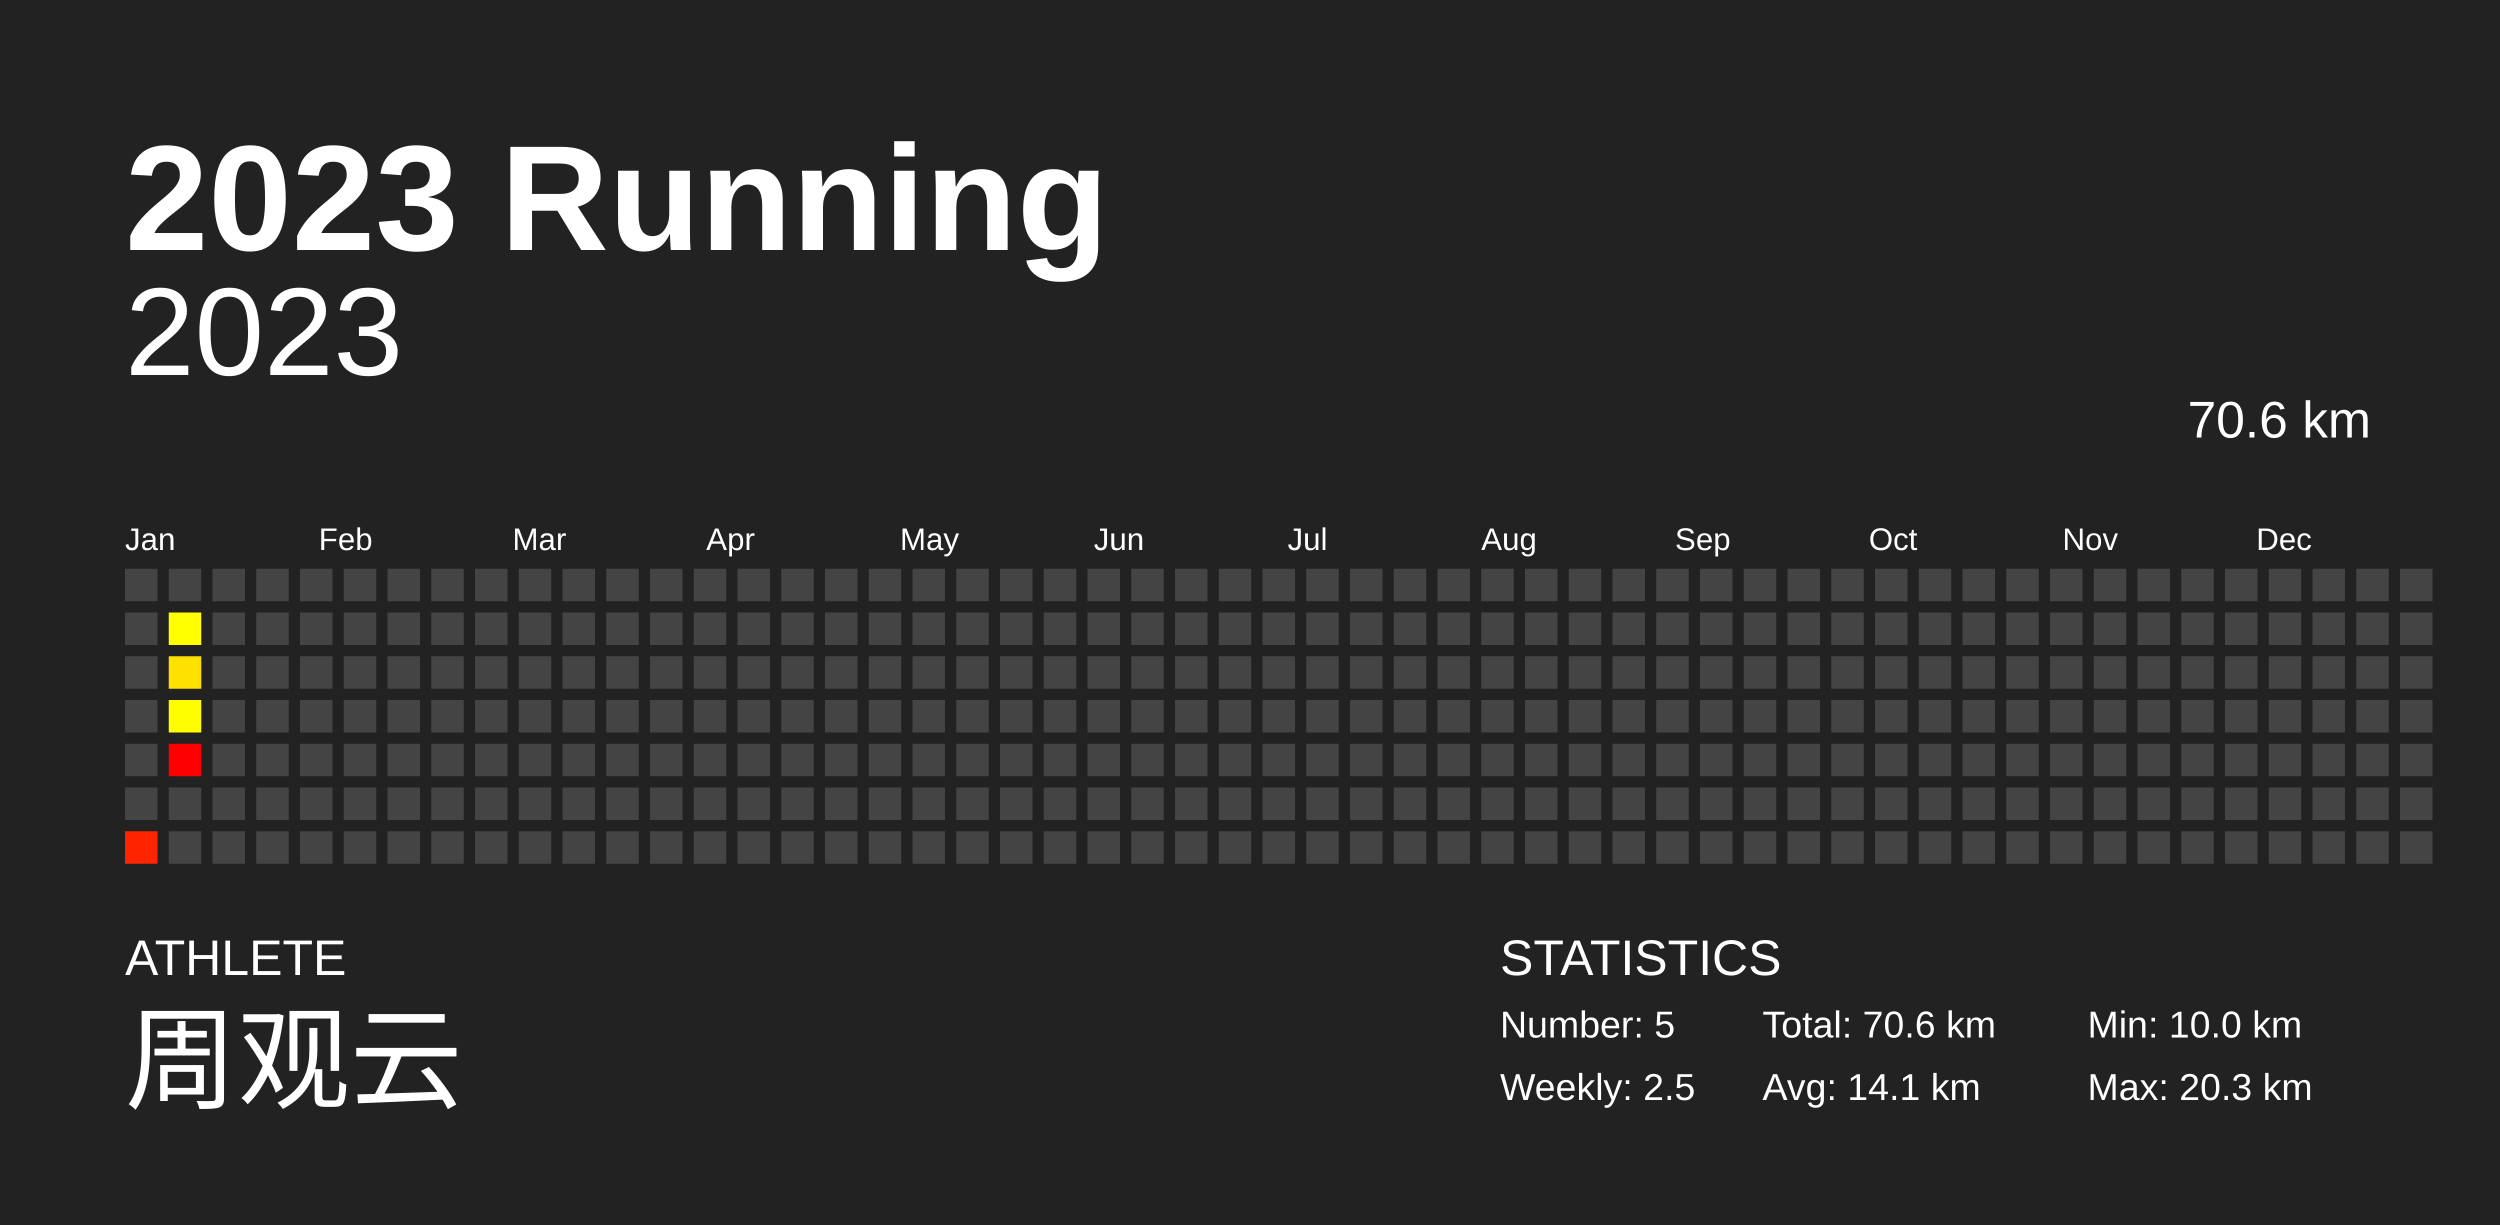
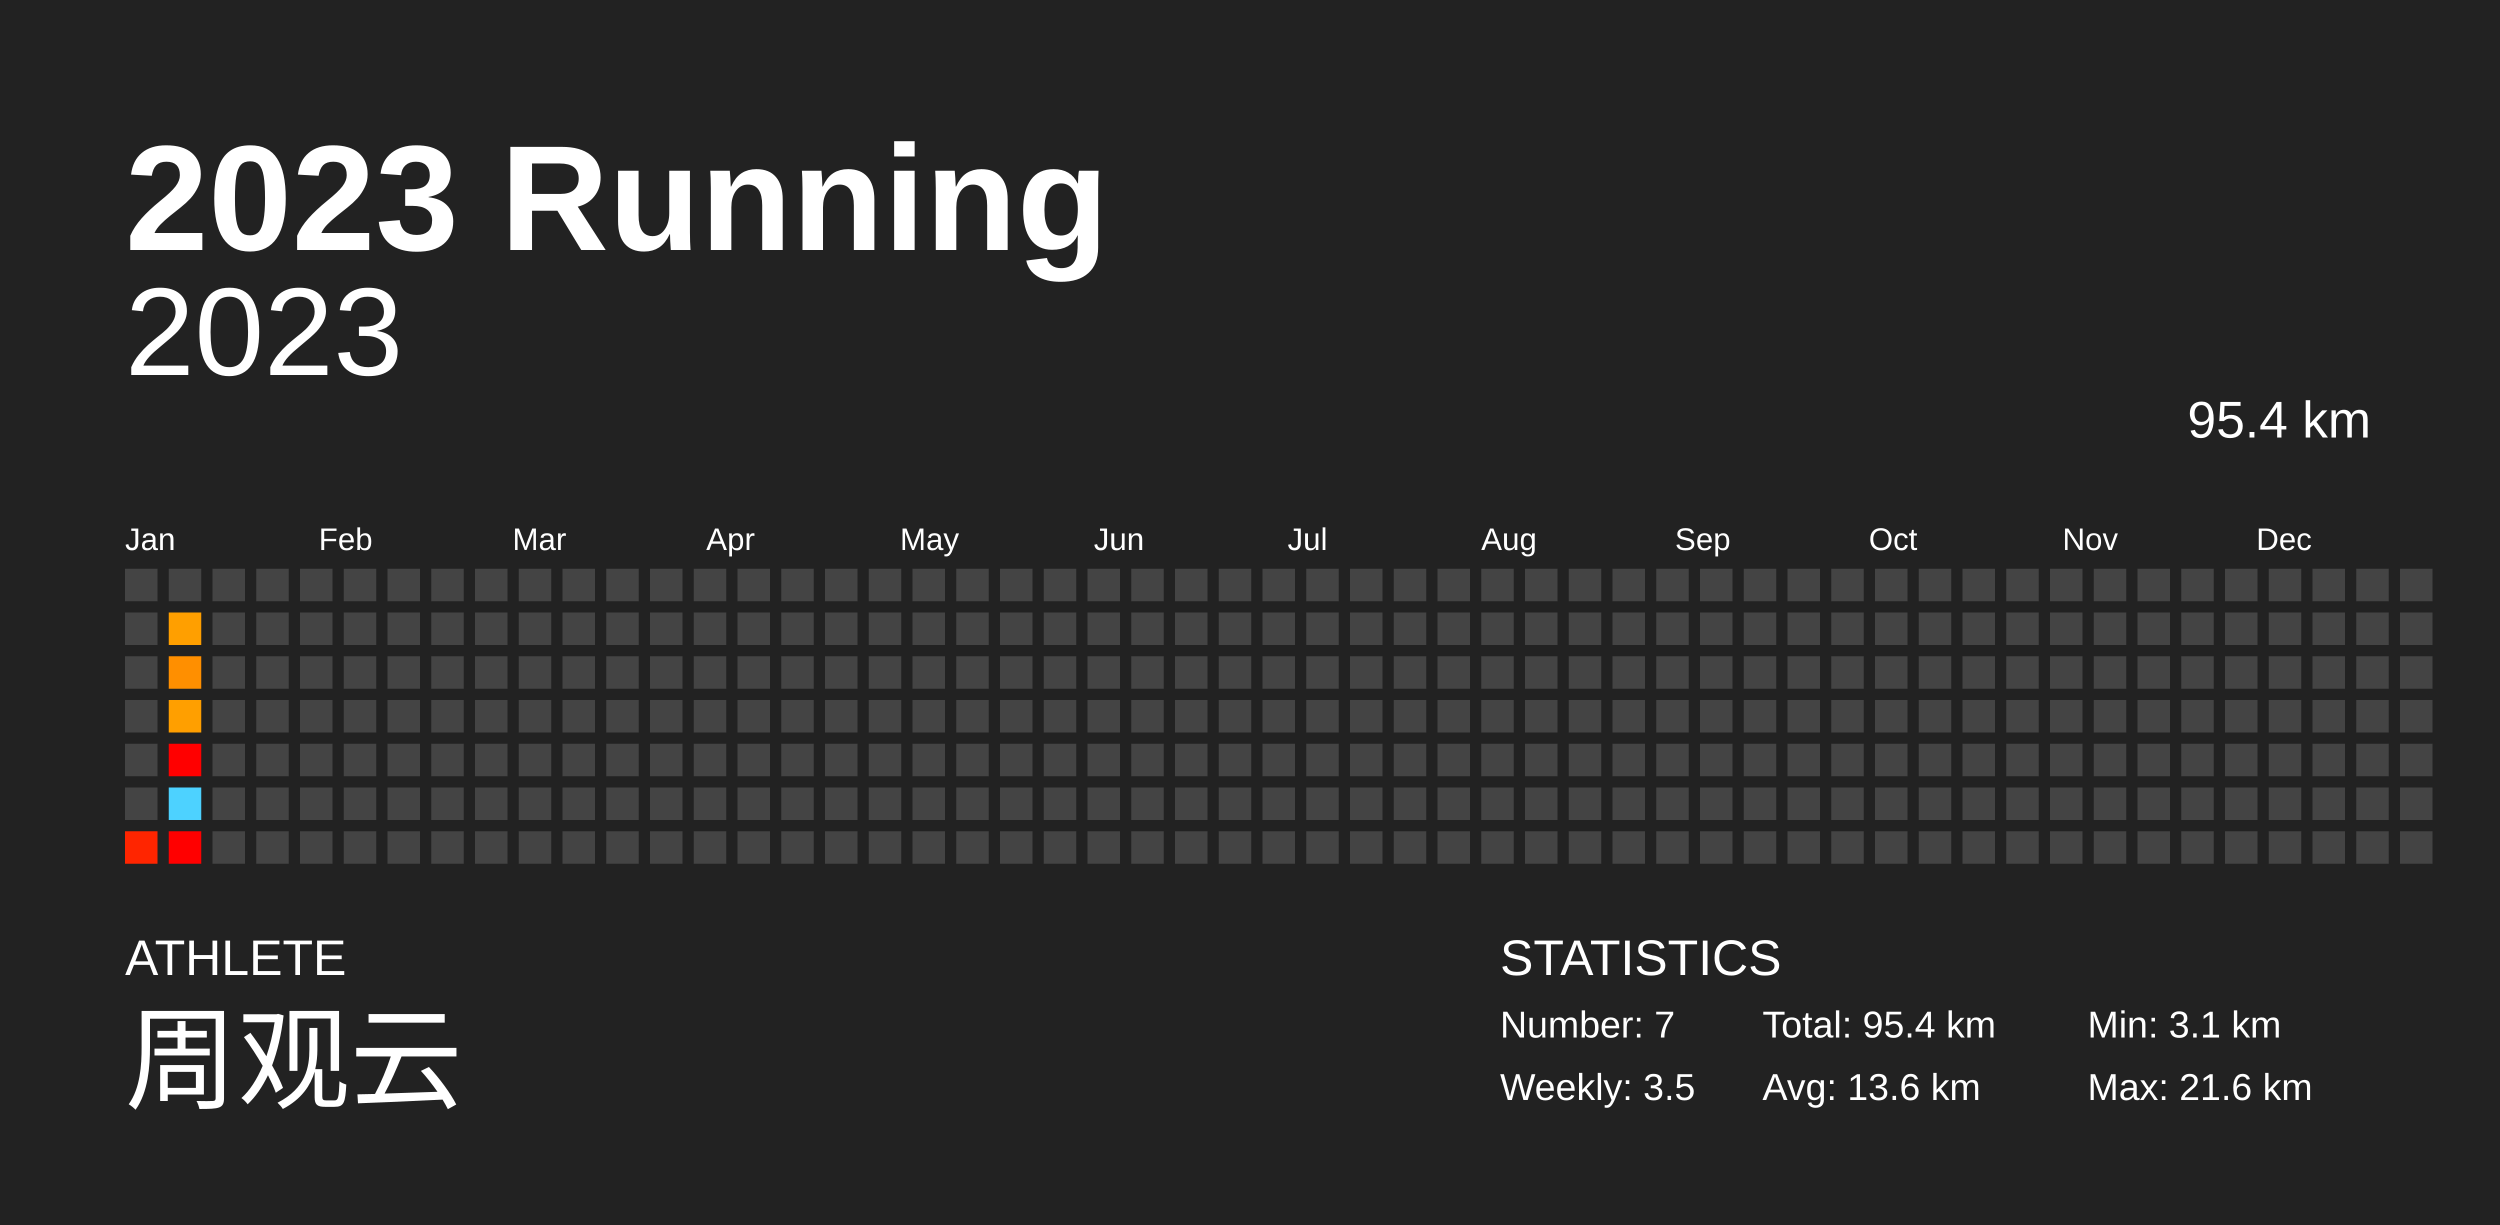
<svg xmlns="http://www.w3.org/2000/svg" baseProfile="full" height="98mm" version="1.1" viewBox="0,0,200,98" width="200mm">
  <defs />
  <rect fill="#222222" height="98" width="200" x="0" y="0" />
  <text fill="#FFFFFF" style="font-size:12px; font-family:Arial; font-weight:bold;" x="10" y="20">2023 Running</text>
  <text fill="#FFFFFF" style="font-size:4px; font-family:Arial" x="10" y="78">ATHLETE</text>
  <text fill="#FFFFFF" style="font-size:9px; font-family:Arial" x="10" y="88">周观云</text>
  <text fill="#FFFFFF" style="font-size:4px; font-family:Arial" x="120" y="78">STATISTICS</text>
-   <text fill="#FFFFFF" style="font-size:3px; font-family:Arial" x="120" y="83">Number: 5</text>
-   <text fill="#FFFFFF" style="font-size:3px; font-family:Arial" x="120" y="88">Weekly: 2.5</text>
-   <text fill="#FFFFFF" style="font-size:3px; font-family:Arial" x="141" y="83">Total: 70.6 km</text>
-   <text fill="#FFFFFF" style="font-size:3px; font-family:Arial" x="141" y="88">Avg: 14.1 km</text>
-   <text fill="#FFFFFF" style="font-size:3px; font-family:Arial" x="167" y="83">Min: 10.0 km</text>
-   <text fill="#FFFFFF" style="font-size:3px; font-family:Arial" x="167" y="88">Max: 20.3 km</text>
+   <text fill="#FFFFFF" style="font-size:3px; font-family:Arial" x="120" y="83">Number: 7</text>
+   <text fill="#FFFFFF" style="font-size:3px; font-family:Arial" x="120" y="88">Weekly: 3.5</text>
+   <text fill="#FFFFFF" style="font-size:3px; font-family:Arial" x="141" y="83">Total: 95.4 km</text>
+   <text fill="#FFFFFF" style="font-size:3px; font-family:Arial" x="141" y="88">Avg: 13.6 km</text>
+   <text fill="#FFFFFF" style="font-size:3px; font-family:Arial" x="167" y="83">Min: 3.1 km</text>
+   <text fill="#FFFFFF" style="font-size:3px; font-family:Arial" x="167" y="88">Max: 21.6 km</text>
  <text alignment-baseline="hanging" fill="#FFFFFF" style="font-size:10.0px; font-family:Arial;" x="10" y="30">2023</text>
-   <text alignment-baseline="hanging" fill="#FFFFFF" style="font-size:4.125px; font-family:Arial;" x="175" y="35">70.6 km</text>
+   <text alignment-baseline="hanging" fill="#FFFFFF" style="font-size:4.125px; font-family:Arial;" x="175" y="35">95.4 km</text>
  <text fill="#FFFFFF" style="font-size:2.5px; font-family:Arial" x="10.0" y="44">Jan</text>
  <text fill="#FFFFFF" style="font-size:2.5px; font-family:Arial" x="25.5" y="44">Feb</text>
  <text fill="#FFFFFF" style="font-size:2.5px; font-family:Arial" x="41.0" y="44">Mar</text>
  <text fill="#FFFFFF" style="font-size:2.5px; font-family:Arial" x="56.5" y="44">Apr</text>
  <text fill="#FFFFFF" style="font-size:2.5px; font-family:Arial" x="72.0" y="44">May</text>
  <text fill="#FFFFFF" style="font-size:2.5px; font-family:Arial" x="87.5" y="44">Jun</text>
  <text fill="#FFFFFF" style="font-size:2.5px; font-family:Arial" x="103.0" y="44">Jul</text>
  <text fill="#FFFFFF" style="font-size:2.5px; font-family:Arial" x="118.5" y="44">Aug</text>
  <text fill="#FFFFFF" style="font-size:2.5px; font-family:Arial" x="134.0" y="44">Sep</text>
  <text fill="#FFFFFF" style="font-size:2.5px; font-family:Arial" x="149.5" y="44">Oct</text>
  <text fill="#FFFFFF" style="font-size:2.5px; font-family:Arial" x="165.0" y="44">Nov</text>
  <text fill="#FFFFFF" style="font-size:2.5px; font-family:Arial" x="180.5" y="44">Dec</text>
  <rect fill="#444444" height="2.6" width="2.6" x="10.0" y="45.5" />
  <rect fill="#444444" height="2.6" width="2.6" x="10.0" y="49.0" />
  <rect fill="#444444" height="2.6" width="2.6" x="10.0" y="52.5" />
  <rect fill="#444444" height="2.6" width="2.6" x="10.0" y="56.0" />
  <rect fill="#444444" height="2.6" width="2.6" x="10.0" y="59.5" />
  <rect fill="#444444" height="2.6" width="2.6" x="10.0" y="63.0" />
-   <rect fill="#ff2400" height="2.6" width="2.6" x="10.0" y="66.5" />
+   <rect fill="#ff2500" height="2.6" width="2.6" x="10.0" y="66.5" />
  <rect fill="#444444" height="2.6" width="2.6" x="13.5" y="45.5" />
-   <rect fill="#ffff00" height="2.6" width="2.6" x="13.5" y="49.0" />
-   <rect fill="#ffe100" height="2.6" width="2.6" x="13.5" y="52.5" />
-   <rect fill="#fffe00" height="2.6" width="2.6" x="13.5" y="56.0" />
+   <rect fill="#ff9f00" height="2.6" width="2.6" x="13.5" y="49.0" />
+   <rect fill="#ff8f00" height="2.6" width="2.6" x="13.5" y="52.5" />
+   <rect fill="#ff9f00" height="2.6" width="2.6" x="13.5" y="56.0" />
  <rect fill="red" height="2.6" width="2.6" x="13.5" y="59.5" />
-   <rect fill="#444444" height="2.6" width="2.6" x="13.5" y="63.0" />
-   <rect fill="#444444" height="2.6" width="2.6" x="13.5" y="66.5" />
+   <rect fill="#4dd2ff" height="2.6" width="2.6" x="13.5" y="63.0" />
+   <rect fill="red" height="2.6" width="2.6" x="13.5" y="66.5" />
  <rect fill="#444444" height="2.6" width="2.6" x="17.0" y="45.5" />
  <rect fill="#444444" height="2.6" width="2.6" x="17.0" y="49.0" />
  <rect fill="#444444" height="2.6" width="2.6" x="17.0" y="52.5" />
  <rect fill="#444444" height="2.6" width="2.6" x="17.0" y="56.0" />
  <rect fill="#444444" height="2.6" width="2.6" x="17.0" y="59.5" />
  <rect fill="#444444" height="2.6" width="2.6" x="17.0" y="63.0" />
  <rect fill="#444444" height="2.6" width="2.6" x="17.0" y="66.5" />
  <rect fill="#444444" height="2.6" width="2.6" x="20.5" y="45.5" />
  <rect fill="#444444" height="2.6" width="2.6" x="20.5" y="49.0" />
  <rect fill="#444444" height="2.6" width="2.6" x="20.5" y="52.5" />
  <rect fill="#444444" height="2.6" width="2.6" x="20.5" y="56.0" />
  <rect fill="#444444" height="2.6" width="2.6" x="20.5" y="59.5" />
  <rect fill="#444444" height="2.6" width="2.6" x="20.5" y="63.0" />
  <rect fill="#444444" height="2.6" width="2.6" x="20.5" y="66.5" />
  <rect fill="#444444" height="2.6" width="2.6" x="24.0" y="45.5" />
  <rect fill="#444444" height="2.6" width="2.6" x="24.0" y="49.0" />
  <rect fill="#444444" height="2.6" width="2.6" x="24.0" y="52.5" />
  <rect fill="#444444" height="2.6" width="2.6" x="24.0" y="56.0" />
  <rect fill="#444444" height="2.6" width="2.6" x="24.0" y="59.5" />
  <rect fill="#444444" height="2.6" width="2.6" x="24.0" y="63.0" />
  <rect fill="#444444" height="2.6" width="2.6" x="24.0" y="66.5" />
  <rect fill="#444444" height="2.6" width="2.6" x="27.5" y="45.5" />
  <rect fill="#444444" height="2.6" width="2.6" x="27.5" y="49.0" />
  <rect fill="#444444" height="2.6" width="2.6" x="27.5" y="52.5" />
  <rect fill="#444444" height="2.6" width="2.6" x="27.5" y="56.0" />
  <rect fill="#444444" height="2.6" width="2.6" x="27.5" y="59.5" />
  <rect fill="#444444" height="2.6" width="2.6" x="27.5" y="63.0" />
  <rect fill="#444444" height="2.6" width="2.6" x="27.5" y="66.5" />
  <rect fill="#444444" height="2.6" width="2.6" x="31.0" y="45.5" />
  <rect fill="#444444" height="2.6" width="2.6" x="31.0" y="49.0" />
  <rect fill="#444444" height="2.6" width="2.6" x="31.0" y="52.5" />
  <rect fill="#444444" height="2.6" width="2.6" x="31.0" y="56.0" />
  <rect fill="#444444" height="2.6" width="2.6" x="31.0" y="59.5" />
  <rect fill="#444444" height="2.6" width="2.6" x="31.0" y="63.0" />
  <rect fill="#444444" height="2.6" width="2.6" x="31.0" y="66.5" />
  <rect fill="#444444" height="2.6" width="2.6" x="34.5" y="45.5" />
  <rect fill="#444444" height="2.6" width="2.6" x="34.5" y="49.0" />
  <rect fill="#444444" height="2.6" width="2.6" x="34.5" y="52.5" />
  <rect fill="#444444" height="2.6" width="2.6" x="34.5" y="56.0" />
  <rect fill="#444444" height="2.6" width="2.6" x="34.5" y="59.5" />
  <rect fill="#444444" height="2.6" width="2.6" x="34.5" y="63.0" />
  <rect fill="#444444" height="2.6" width="2.6" x="34.5" y="66.5" />
  <rect fill="#444444" height="2.6" width="2.6" x="38.0" y="45.5" />
  <rect fill="#444444" height="2.6" width="2.6" x="38.0" y="49.0" />
  <rect fill="#444444" height="2.6" width="2.6" x="38.0" y="52.5" />
  <rect fill="#444444" height="2.6" width="2.6" x="38.0" y="56.0" />
  <rect fill="#444444" height="2.6" width="2.6" x="38.0" y="59.5" />
  <rect fill="#444444" height="2.6" width="2.6" x="38.0" y="63.0" />
  <rect fill="#444444" height="2.6" width="2.6" x="38.0" y="66.5" />
  <rect fill="#444444" height="2.6" width="2.6" x="41.5" y="45.5" />
  <rect fill="#444444" height="2.6" width="2.6" x="41.5" y="49.0" />
  <rect fill="#444444" height="2.6" width="2.6" x="41.5" y="52.5" />
  <rect fill="#444444" height="2.6" width="2.6" x="41.5" y="56.0" />
  <rect fill="#444444" height="2.6" width="2.6" x="41.5" y="59.5" />
  <rect fill="#444444" height="2.6" width="2.6" x="41.5" y="63.0" />
  <rect fill="#444444" height="2.6" width="2.6" x="41.5" y="66.5" />
  <rect fill="#444444" height="2.6" width="2.6" x="45.0" y="45.5" />
  <rect fill="#444444" height="2.6" width="2.6" x="45.0" y="49.0" />
  <rect fill="#444444" height="2.6" width="2.6" x="45.0" y="52.5" />
  <rect fill="#444444" height="2.6" width="2.6" x="45.0" y="56.0" />
  <rect fill="#444444" height="2.6" width="2.6" x="45.0" y="59.5" />
  <rect fill="#444444" height="2.6" width="2.6" x="45.0" y="63.0" />
  <rect fill="#444444" height="2.6" width="2.6" x="45.0" y="66.5" />
  <rect fill="#444444" height="2.6" width="2.6" x="48.5" y="45.5" />
  <rect fill="#444444" height="2.6" width="2.6" x="48.5" y="49.0" />
  <rect fill="#444444" height="2.6" width="2.6" x="48.5" y="52.5" />
  <rect fill="#444444" height="2.6" width="2.6" x="48.5" y="56.0" />
  <rect fill="#444444" height="2.6" width="2.6" x="48.5" y="59.5" />
  <rect fill="#444444" height="2.6" width="2.6" x="48.5" y="63.0" />
  <rect fill="#444444" height="2.6" width="2.6" x="48.5" y="66.5" />
  <rect fill="#444444" height="2.6" width="2.6" x="52.0" y="45.5" />
  <rect fill="#444444" height="2.6" width="2.6" x="52.0" y="49.0" />
  <rect fill="#444444" height="2.6" width="2.6" x="52.0" y="52.5" />
  <rect fill="#444444" height="2.6" width="2.6" x="52.0" y="56.0" />
  <rect fill="#444444" height="2.6" width="2.6" x="52.0" y="59.5" />
  <rect fill="#444444" height="2.6" width="2.6" x="52.0" y="63.0" />
  <rect fill="#444444" height="2.6" width="2.6" x="52.0" y="66.5" />
  <rect fill="#444444" height="2.6" width="2.6" x="55.5" y="45.5" />
  <rect fill="#444444" height="2.6" width="2.6" x="55.5" y="49.0" />
  <rect fill="#444444" height="2.6" width="2.6" x="55.5" y="52.5" />
  <rect fill="#444444" height="2.6" width="2.6" x="55.5" y="56.0" />
  <rect fill="#444444" height="2.6" width="2.6" x="55.5" y="59.5" />
  <rect fill="#444444" height="2.6" width="2.6" x="55.5" y="63.0" />
  <rect fill="#444444" height="2.6" width="2.6" x="55.5" y="66.5" />
  <rect fill="#444444" height="2.6" width="2.6" x="59.0" y="45.5" />
  <rect fill="#444444" height="2.6" width="2.6" x="59.0" y="49.0" />
  <rect fill="#444444" height="2.6" width="2.6" x="59.0" y="52.5" />
  <rect fill="#444444" height="2.6" width="2.6" x="59.0" y="56.0" />
  <rect fill="#444444" height="2.6" width="2.6" x="59.0" y="59.5" />
  <rect fill="#444444" height="2.6" width="2.6" x="59.0" y="63.0" />
  <rect fill="#444444" height="2.6" width="2.6" x="59.0" y="66.5" />
  <rect fill="#444444" height="2.6" width="2.6" x="62.5" y="45.5" />
  <rect fill="#444444" height="2.6" width="2.6" x="62.5" y="49.0" />
  <rect fill="#444444" height="2.6" width="2.6" x="62.5" y="52.5" />
  <rect fill="#444444" height="2.6" width="2.6" x="62.5" y="56.0" />
  <rect fill="#444444" height="2.6" width="2.6" x="62.5" y="59.5" />
  <rect fill="#444444" height="2.6" width="2.6" x="62.5" y="63.0" />
  <rect fill="#444444" height="2.6" width="2.6" x="62.5" y="66.5" />
  <rect fill="#444444" height="2.6" width="2.6" x="66.0" y="45.5" />
  <rect fill="#444444" height="2.6" width="2.6" x="66.0" y="49.0" />
  <rect fill="#444444" height="2.6" width="2.6" x="66.0" y="52.5" />
  <rect fill="#444444" height="2.6" width="2.6" x="66.0" y="56.0" />
  <rect fill="#444444" height="2.6" width="2.6" x="66.0" y="59.5" />
  <rect fill="#444444" height="2.6" width="2.6" x="66.0" y="63.0" />
  <rect fill="#444444" height="2.6" width="2.6" x="66.0" y="66.5" />
  <rect fill="#444444" height="2.6" width="2.6" x="69.5" y="45.5" />
  <rect fill="#444444" height="2.6" width="2.6" x="69.5" y="49.0" />
  <rect fill="#444444" height="2.6" width="2.6" x="69.5" y="52.5" />
  <rect fill="#444444" height="2.6" width="2.6" x="69.5" y="56.0" />
  <rect fill="#444444" height="2.6" width="2.6" x="69.5" y="59.5" />
  <rect fill="#444444" height="2.6" width="2.6" x="69.5" y="63.0" />
  <rect fill="#444444" height="2.6" width="2.6" x="69.5" y="66.5" />
  <rect fill="#444444" height="2.6" width="2.6" x="73.0" y="45.5" />
  <rect fill="#444444" height="2.6" width="2.6" x="73.0" y="49.0" />
  <rect fill="#444444" height="2.6" width="2.6" x="73.0" y="52.5" />
  <rect fill="#444444" height="2.6" width="2.6" x="73.0" y="56.0" />
  <rect fill="#444444" height="2.6" width="2.6" x="73.0" y="59.5" />
  <rect fill="#444444" height="2.6" width="2.6" x="73.0" y="63.0" />
  <rect fill="#444444" height="2.6" width="2.6" x="73.0" y="66.5" />
  <rect fill="#444444" height="2.6" width="2.6" x="76.5" y="45.5" />
  <rect fill="#444444" height="2.6" width="2.6" x="76.5" y="49.0" />
  <rect fill="#444444" height="2.6" width="2.6" x="76.5" y="52.5" />
  <rect fill="#444444" height="2.6" width="2.6" x="76.5" y="56.0" />
  <rect fill="#444444" height="2.6" width="2.6" x="76.5" y="59.5" />
  <rect fill="#444444" height="2.6" width="2.6" x="76.5" y="63.0" />
  <rect fill="#444444" height="2.6" width="2.6" x="76.5" y="66.5" />
  <rect fill="#444444" height="2.6" width="2.6" x="80.0" y="45.5" />
  <rect fill="#444444" height="2.6" width="2.6" x="80.0" y="49.0" />
  <rect fill="#444444" height="2.6" width="2.6" x="80.0" y="52.5" />
  <rect fill="#444444" height="2.6" width="2.6" x="80.0" y="56.0" />
  <rect fill="#444444" height="2.6" width="2.6" x="80.0" y="59.5" />
  <rect fill="#444444" height="2.6" width="2.6" x="80.0" y="63.0" />
  <rect fill="#444444" height="2.6" width="2.6" x="80.0" y="66.5" />
  <rect fill="#444444" height="2.6" width="2.6" x="83.5" y="45.5" />
  <rect fill="#444444" height="2.6" width="2.6" x="83.5" y="49.0" />
  <rect fill="#444444" height="2.6" width="2.6" x="83.5" y="52.5" />
  <rect fill="#444444" height="2.6" width="2.6" x="83.5" y="56.0" />
  <rect fill="#444444" height="2.6" width="2.6" x="83.5" y="59.5" />
  <rect fill="#444444" height="2.6" width="2.6" x="83.5" y="63.0" />
  <rect fill="#444444" height="2.6" width="2.6" x="83.5" y="66.5" />
  <rect fill="#444444" height="2.6" width="2.6" x="87.0" y="45.5" />
  <rect fill="#444444" height="2.6" width="2.6" x="87.0" y="49.0" />
  <rect fill="#444444" height="2.6" width="2.6" x="87.0" y="52.5" />
  <rect fill="#444444" height="2.6" width="2.6" x="87.0" y="56.0" />
  <rect fill="#444444" height="2.6" width="2.6" x="87.0" y="59.5" />
  <rect fill="#444444" height="2.6" width="2.6" x="87.0" y="63.0" />
  <rect fill="#444444" height="2.6" width="2.6" x="87.0" y="66.5" />
  <rect fill="#444444" height="2.6" width="2.6" x="90.5" y="45.5" />
  <rect fill="#444444" height="2.6" width="2.6" x="90.5" y="49.0" />
  <rect fill="#444444" height="2.6" width="2.6" x="90.5" y="52.5" />
  <rect fill="#444444" height="2.6" width="2.6" x="90.5" y="56.0" />
  <rect fill="#444444" height="2.6" width="2.6" x="90.5" y="59.5" />
  <rect fill="#444444" height="2.6" width="2.6" x="90.5" y="63.0" />
  <rect fill="#444444" height="2.6" width="2.6" x="90.5" y="66.5" />
  <rect fill="#444444" height="2.6" width="2.6" x="94.0" y="45.5" />
  <rect fill="#444444" height="2.6" width="2.6" x="94.0" y="49.0" />
  <rect fill="#444444" height="2.6" width="2.6" x="94.0" y="52.5" />
  <rect fill="#444444" height="2.6" width="2.6" x="94.0" y="56.0" />
  <rect fill="#444444" height="2.6" width="2.6" x="94.0" y="59.5" />
  <rect fill="#444444" height="2.6" width="2.6" x="94.0" y="63.0" />
  <rect fill="#444444" height="2.6" width="2.6" x="94.0" y="66.5" />
  <rect fill="#444444" height="2.6" width="2.6" x="97.5" y="45.5" />
  <rect fill="#444444" height="2.6" width="2.6" x="97.5" y="49.0" />
  <rect fill="#444444" height="2.6" width="2.6" x="97.5" y="52.5" />
  <rect fill="#444444" height="2.6" width="2.6" x="97.5" y="56.0" />
  <rect fill="#444444" height="2.6" width="2.6" x="97.5" y="59.5" />
  <rect fill="#444444" height="2.6" width="2.6" x="97.5" y="63.0" />
  <rect fill="#444444" height="2.6" width="2.6" x="97.5" y="66.5" />
  <rect fill="#444444" height="2.6" width="2.6" x="101.0" y="45.5" />
  <rect fill="#444444" height="2.6" width="2.6" x="101.0" y="49.0" />
  <rect fill="#444444" height="2.6" width="2.6" x="101.0" y="52.5" />
  <rect fill="#444444" height="2.6" width="2.6" x="101.0" y="56.0" />
  <rect fill="#444444" height="2.6" width="2.6" x="101.0" y="59.5" />
  <rect fill="#444444" height="2.6" width="2.6" x="101.0" y="63.0" />
  <rect fill="#444444" height="2.6" width="2.6" x="101.0" y="66.5" />
  <rect fill="#444444" height="2.6" width="2.6" x="104.5" y="45.5" />
  <rect fill="#444444" height="2.6" width="2.6" x="104.5" y="49.0" />
  <rect fill="#444444" height="2.6" width="2.6" x="104.5" y="52.5" />
  <rect fill="#444444" height="2.6" width="2.6" x="104.5" y="56.0" />
  <rect fill="#444444" height="2.6" width="2.6" x="104.5" y="59.5" />
  <rect fill="#444444" height="2.6" width="2.6" x="104.5" y="63.0" />
  <rect fill="#444444" height="2.6" width="2.6" x="104.5" y="66.5" />
  <rect fill="#444444" height="2.6" width="2.6" x="108.0" y="45.5" />
  <rect fill="#444444" height="2.6" width="2.6" x="108.0" y="49.0" />
  <rect fill="#444444" height="2.6" width="2.6" x="108.0" y="52.5" />
  <rect fill="#444444" height="2.6" width="2.6" x="108.0" y="56.0" />
  <rect fill="#444444" height="2.6" width="2.6" x="108.0" y="59.5" />
  <rect fill="#444444" height="2.6" width="2.6" x="108.0" y="63.0" />
  <rect fill="#444444" height="2.6" width="2.6" x="108.0" y="66.5" />
  <rect fill="#444444" height="2.6" width="2.6" x="111.5" y="45.5" />
  <rect fill="#444444" height="2.6" width="2.6" x="111.5" y="49.0" />
  <rect fill="#444444" height="2.6" width="2.6" x="111.5" y="52.5" />
  <rect fill="#444444" height="2.6" width="2.6" x="111.5" y="56.0" />
  <rect fill="#444444" height="2.6" width="2.6" x="111.5" y="59.5" />
  <rect fill="#444444" height="2.6" width="2.6" x="111.5" y="63.0" />
  <rect fill="#444444" height="2.6" width="2.6" x="111.5" y="66.5" />
  <rect fill="#444444" height="2.6" width="2.6" x="115.0" y="45.5" />
  <rect fill="#444444" height="2.6" width="2.6" x="115.0" y="49.0" />
  <rect fill="#444444" height="2.6" width="2.6" x="115.0" y="52.5" />
  <rect fill="#444444" height="2.6" width="2.6" x="115.0" y="56.0" />
  <rect fill="#444444" height="2.6" width="2.6" x="115.0" y="59.5" />
  <rect fill="#444444" height="2.6" width="2.6" x="115.0" y="63.0" />
  <rect fill="#444444" height="2.6" width="2.6" x="115.0" y="66.5" />
  <rect fill="#444444" height="2.6" width="2.6" x="118.5" y="45.5" />
  <rect fill="#444444" height="2.6" width="2.6" x="118.5" y="49.0" />
  <rect fill="#444444" height="2.6" width="2.6" x="118.5" y="52.5" />
  <rect fill="#444444" height="2.6" width="2.6" x="118.5" y="56.0" />
  <rect fill="#444444" height="2.6" width="2.6" x="118.5" y="59.5" />
  <rect fill="#444444" height="2.6" width="2.6" x="118.5" y="63.0" />
  <rect fill="#444444" height="2.6" width="2.6" x="118.5" y="66.5" />
  <rect fill="#444444" height="2.6" width="2.6" x="122.0" y="45.5" />
  <rect fill="#444444" height="2.6" width="2.6" x="122.0" y="49.0" />
  <rect fill="#444444" height="2.6" width="2.6" x="122.0" y="52.5" />
  <rect fill="#444444" height="2.6" width="2.6" x="122.0" y="56.0" />
  <rect fill="#444444" height="2.6" width="2.6" x="122.0" y="59.5" />
  <rect fill="#444444" height="2.6" width="2.6" x="122.0" y="63.0" />
  <rect fill="#444444" height="2.6" width="2.6" x="122.0" y="66.5" />
  <rect fill="#444444" height="2.6" width="2.6" x="125.5" y="45.5" />
  <rect fill="#444444" height="2.6" width="2.6" x="125.5" y="49.0" />
  <rect fill="#444444" height="2.6" width="2.6" x="125.5" y="52.5" />
  <rect fill="#444444" height="2.6" width="2.6" x="125.5" y="56.0" />
  <rect fill="#444444" height="2.6" width="2.6" x="125.5" y="59.5" />
  <rect fill="#444444" height="2.6" width="2.6" x="125.5" y="63.0" />
  <rect fill="#444444" height="2.6" width="2.6" x="125.5" y="66.5" />
  <rect fill="#444444" height="2.6" width="2.6" x="129.0" y="45.5" />
  <rect fill="#444444" height="2.6" width="2.6" x="129.0" y="49.0" />
  <rect fill="#444444" height="2.6" width="2.6" x="129.0" y="52.5" />
  <rect fill="#444444" height="2.6" width="2.6" x="129.0" y="56.0" />
  <rect fill="#444444" height="2.6" width="2.6" x="129.0" y="59.5" />
  <rect fill="#444444" height="2.6" width="2.6" x="129.0" y="63.0" />
  <rect fill="#444444" height="2.6" width="2.6" x="129.0" y="66.5" />
  <rect fill="#444444" height="2.6" width="2.6" x="132.5" y="45.5" />
  <rect fill="#444444" height="2.6" width="2.6" x="132.5" y="49.0" />
  <rect fill="#444444" height="2.6" width="2.6" x="132.5" y="52.5" />
  <rect fill="#444444" height="2.6" width="2.6" x="132.5" y="56.0" />
  <rect fill="#444444" height="2.6" width="2.6" x="132.5" y="59.5" />
  <rect fill="#444444" height="2.6" width="2.6" x="132.5" y="63.0" />
  <rect fill="#444444" height="2.6" width="2.6" x="132.5" y="66.5" />
  <rect fill="#444444" height="2.6" width="2.6" x="136.0" y="45.5" />
  <rect fill="#444444" height="2.6" width="2.6" x="136.0" y="49.0" />
  <rect fill="#444444" height="2.6" width="2.6" x="136.0" y="52.5" />
  <rect fill="#444444" height="2.6" width="2.6" x="136.0" y="56.0" />
  <rect fill="#444444" height="2.6" width="2.6" x="136.0" y="59.5" />
  <rect fill="#444444" height="2.6" width="2.6" x="136.0" y="63.0" />
  <rect fill="#444444" height="2.6" width="2.6" x="136.0" y="66.5" />
  <rect fill="#444444" height="2.6" width="2.6" x="139.5" y="45.5" />
  <rect fill="#444444" height="2.6" width="2.6" x="139.5" y="49.0" />
  <rect fill="#444444" height="2.6" width="2.6" x="139.5" y="52.5" />
  <rect fill="#444444" height="2.6" width="2.6" x="139.5" y="56.0" />
  <rect fill="#444444" height="2.6" width="2.6" x="139.5" y="59.5" />
  <rect fill="#444444" height="2.6" width="2.6" x="139.5" y="63.0" />
  <rect fill="#444444" height="2.6" width="2.6" x="139.5" y="66.5" />
  <rect fill="#444444" height="2.6" width="2.6" x="143.0" y="45.5" />
  <rect fill="#444444" height="2.6" width="2.6" x="143.0" y="49.0" />
  <rect fill="#444444" height="2.6" width="2.6" x="143.0" y="52.5" />
  <rect fill="#444444" height="2.6" width="2.6" x="143.0" y="56.0" />
  <rect fill="#444444" height="2.6" width="2.6" x="143.0" y="59.5" />
  <rect fill="#444444" height="2.6" width="2.6" x="143.0" y="63.0" />
  <rect fill="#444444" height="2.6" width="2.6" x="143.0" y="66.5" />
  <rect fill="#444444" height="2.6" width="2.6" x="146.5" y="45.5" />
  <rect fill="#444444" height="2.6" width="2.6" x="146.5" y="49.0" />
  <rect fill="#444444" height="2.6" width="2.6" x="146.5" y="52.5" />
  <rect fill="#444444" height="2.6" width="2.6" x="146.5" y="56.0" />
  <rect fill="#444444" height="2.6" width="2.6" x="146.5" y="59.5" />
  <rect fill="#444444" height="2.6" width="2.6" x="146.5" y="63.0" />
  <rect fill="#444444" height="2.6" width="2.6" x="146.5" y="66.5" />
  <rect fill="#444444" height="2.6" width="2.6" x="150.0" y="45.5" />
  <rect fill="#444444" height="2.6" width="2.6" x="150.0" y="49.0" />
  <rect fill="#444444" height="2.6" width="2.6" x="150.0" y="52.5" />
  <rect fill="#444444" height="2.6" width="2.6" x="150.0" y="56.0" />
  <rect fill="#444444" height="2.6" width="2.6" x="150.0" y="59.5" />
  <rect fill="#444444" height="2.6" width="2.6" x="150.0" y="63.0" />
  <rect fill="#444444" height="2.6" width="2.6" x="150.0" y="66.5" />
  <rect fill="#444444" height="2.6" width="2.6" x="153.5" y="45.5" />
  <rect fill="#444444" height="2.6" width="2.6" x="153.5" y="49.0" />
  <rect fill="#444444" height="2.6" width="2.6" x="153.5" y="52.5" />
  <rect fill="#444444" height="2.6" width="2.6" x="153.5" y="56.0" />
  <rect fill="#444444" height="2.6" width="2.6" x="153.5" y="59.5" />
  <rect fill="#444444" height="2.6" width="2.6" x="153.5" y="63.0" />
  <rect fill="#444444" height="2.6" width="2.6" x="153.5" y="66.5" />
  <rect fill="#444444" height="2.6" width="2.6" x="157.0" y="45.5" />
  <rect fill="#444444" height="2.6" width="2.6" x="157.0" y="49.0" />
  <rect fill="#444444" height="2.6" width="2.6" x="157.0" y="52.5" />
  <rect fill="#444444" height="2.6" width="2.6" x="157.0" y="56.0" />
  <rect fill="#444444" height="2.6" width="2.6" x="157.0" y="59.5" />
  <rect fill="#444444" height="2.6" width="2.6" x="157.0" y="63.0" />
  <rect fill="#444444" height="2.6" width="2.6" x="157.0" y="66.5" />
  <rect fill="#444444" height="2.6" width="2.6" x="160.5" y="45.5" />
  <rect fill="#444444" height="2.6" width="2.6" x="160.5" y="49.0" />
  <rect fill="#444444" height="2.6" width="2.6" x="160.5" y="52.5" />
  <rect fill="#444444" height="2.6" width="2.6" x="160.5" y="56.0" />
  <rect fill="#444444" height="2.6" width="2.6" x="160.5" y="59.5" />
  <rect fill="#444444" height="2.6" width="2.6" x="160.5" y="63.0" />
  <rect fill="#444444" height="2.6" width="2.6" x="160.5" y="66.5" />
  <rect fill="#444444" height="2.6" width="2.6" x="164.0" y="45.5" />
  <rect fill="#444444" height="2.6" width="2.6" x="164.0" y="49.0" />
  <rect fill="#444444" height="2.6" width="2.6" x="164.0" y="52.5" />
  <rect fill="#444444" height="2.6" width="2.6" x="164.0" y="56.0" />
  <rect fill="#444444" height="2.6" width="2.6" x="164.0" y="59.5" />
  <rect fill="#444444" height="2.6" width="2.6" x="164.0" y="63.0" />
  <rect fill="#444444" height="2.6" width="2.6" x="164.0" y="66.5" />
  <rect fill="#444444" height="2.6" width="2.6" x="167.5" y="45.5" />
  <rect fill="#444444" height="2.6" width="2.6" x="167.5" y="49.0" />
  <rect fill="#444444" height="2.6" width="2.6" x="167.5" y="52.5" />
  <rect fill="#444444" height="2.6" width="2.6" x="167.5" y="56.0" />
  <rect fill="#444444" height="2.6" width="2.6" x="167.5" y="59.5" />
  <rect fill="#444444" height="2.6" width="2.6" x="167.5" y="63.0" />
  <rect fill="#444444" height="2.6" width="2.6" x="167.5" y="66.5" />
  <rect fill="#444444" height="2.6" width="2.6" x="171.0" y="45.5" />
  <rect fill="#444444" height="2.6" width="2.6" x="171.0" y="49.0" />
  <rect fill="#444444" height="2.6" width="2.6" x="171.0" y="52.5" />
  <rect fill="#444444" height="2.6" width="2.6" x="171.0" y="56.0" />
  <rect fill="#444444" height="2.6" width="2.6" x="171.0" y="59.5" />
  <rect fill="#444444" height="2.6" width="2.6" x="171.0" y="63.0" />
  <rect fill="#444444" height="2.6" width="2.6" x="171.0" y="66.5" />
  <rect fill="#444444" height="2.6" width="2.6" x="174.5" y="45.5" />
  <rect fill="#444444" height="2.6" width="2.6" x="174.5" y="49.0" />
  <rect fill="#444444" height="2.6" width="2.6" x="174.5" y="52.5" />
  <rect fill="#444444" height="2.6" width="2.6" x="174.5" y="56.0" />
  <rect fill="#444444" height="2.6" width="2.6" x="174.5" y="59.5" />
  <rect fill="#444444" height="2.6" width="2.6" x="174.5" y="63.0" />
  <rect fill="#444444" height="2.6" width="2.6" x="174.5" y="66.5" />
  <rect fill="#444444" height="2.6" width="2.6" x="178.0" y="45.5" />
  <rect fill="#444444" height="2.6" width="2.6" x="178.0" y="49.0" />
  <rect fill="#444444" height="2.6" width="2.6" x="178.0" y="52.5" />
  <rect fill="#444444" height="2.6" width="2.6" x="178.0" y="56.0" />
  <rect fill="#444444" height="2.6" width="2.6" x="178.0" y="59.5" />
  <rect fill="#444444" height="2.6" width="2.6" x="178.0" y="63.0" />
  <rect fill="#444444" height="2.6" width="2.6" x="178.0" y="66.5" />
  <rect fill="#444444" height="2.6" width="2.6" x="181.5" y="45.5" />
  <rect fill="#444444" height="2.6" width="2.6" x="181.5" y="49.0" />
  <rect fill="#444444" height="2.6" width="2.6" x="181.5" y="52.5" />
  <rect fill="#444444" height="2.6" width="2.6" x="181.5" y="56.0" />
  <rect fill="#444444" height="2.6" width="2.6" x="181.5" y="59.5" />
  <rect fill="#444444" height="2.6" width="2.6" x="181.5" y="63.0" />
  <rect fill="#444444" height="2.6" width="2.6" x="181.5" y="66.5" />
  <rect fill="#444444" height="2.6" width="2.6" x="185.0" y="45.5" />
  <rect fill="#444444" height="2.6" width="2.6" x="185.0" y="49.0" />
  <rect fill="#444444" height="2.6" width="2.6" x="185.0" y="52.5" />
  <rect fill="#444444" height="2.6" width="2.6" x="185.0" y="56.0" />
  <rect fill="#444444" height="2.6" width="2.6" x="185.0" y="59.5" />
  <rect fill="#444444" height="2.6" width="2.6" x="185.0" y="63.0" />
  <rect fill="#444444" height="2.6" width="2.6" x="185.0" y="66.5" />
  <rect fill="#444444" height="2.6" width="2.6" x="188.5" y="45.5" />
  <rect fill="#444444" height="2.6" width="2.6" x="188.5" y="49.0" />
  <rect fill="#444444" height="2.6" width="2.6" x="188.5" y="52.5" />
  <rect fill="#444444" height="2.6" width="2.6" x="188.5" y="56.0" />
  <rect fill="#444444" height="2.6" width="2.6" x="188.5" y="59.5" />
  <rect fill="#444444" height="2.6" width="2.6" x="188.5" y="63.0" />
  <rect fill="#444444" height="2.6" width="2.6" x="188.5" y="66.5" />
  <rect fill="#444444" height="2.6" width="2.6" x="192.0" y="45.5" />
  <rect fill="#444444" height="2.6" width="2.6" x="192.0" y="49.0" />
  <rect fill="#444444" height="2.6" width="2.6" x="192.0" y="52.5" />
  <rect fill="#444444" height="2.6" width="2.6" x="192.0" y="56.0" />
  <rect fill="#444444" height="2.6" width="2.6" x="192.0" y="59.5" />
  <rect fill="#444444" height="2.6" width="2.6" x="192.0" y="63.0" />
  <rect fill="#444444" height="2.6" width="2.6" x="192.0" y="66.5" />
</svg>
